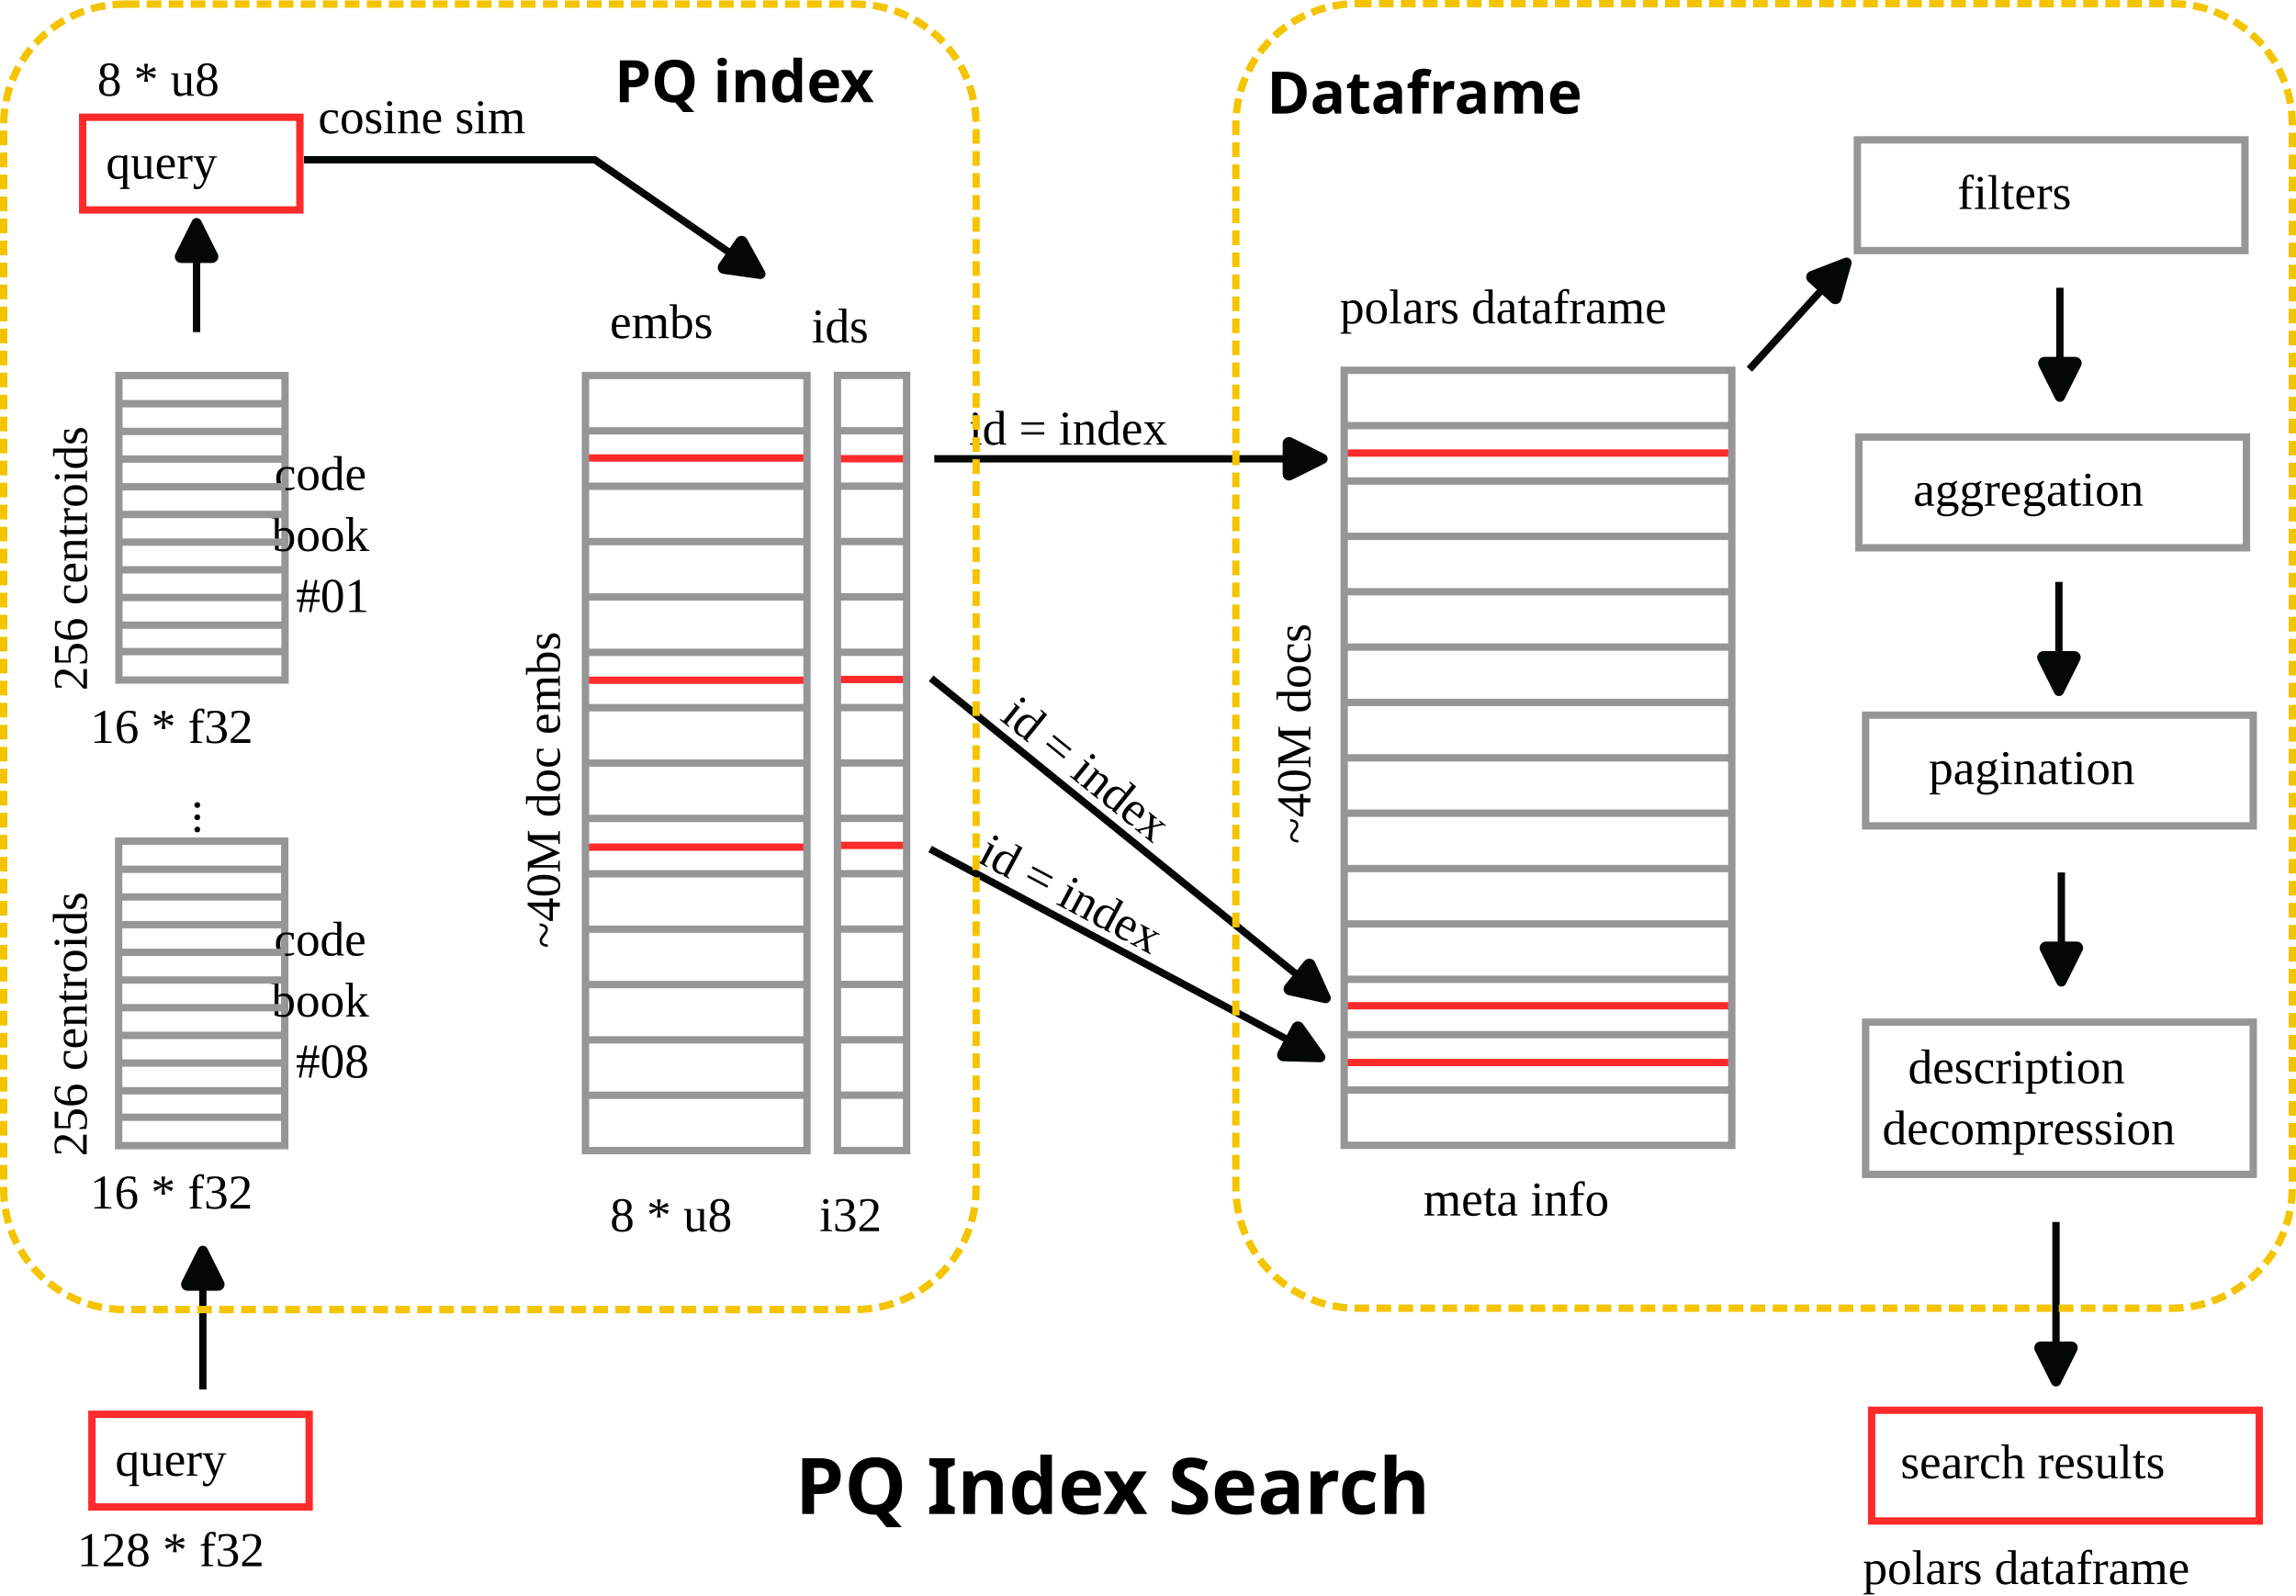
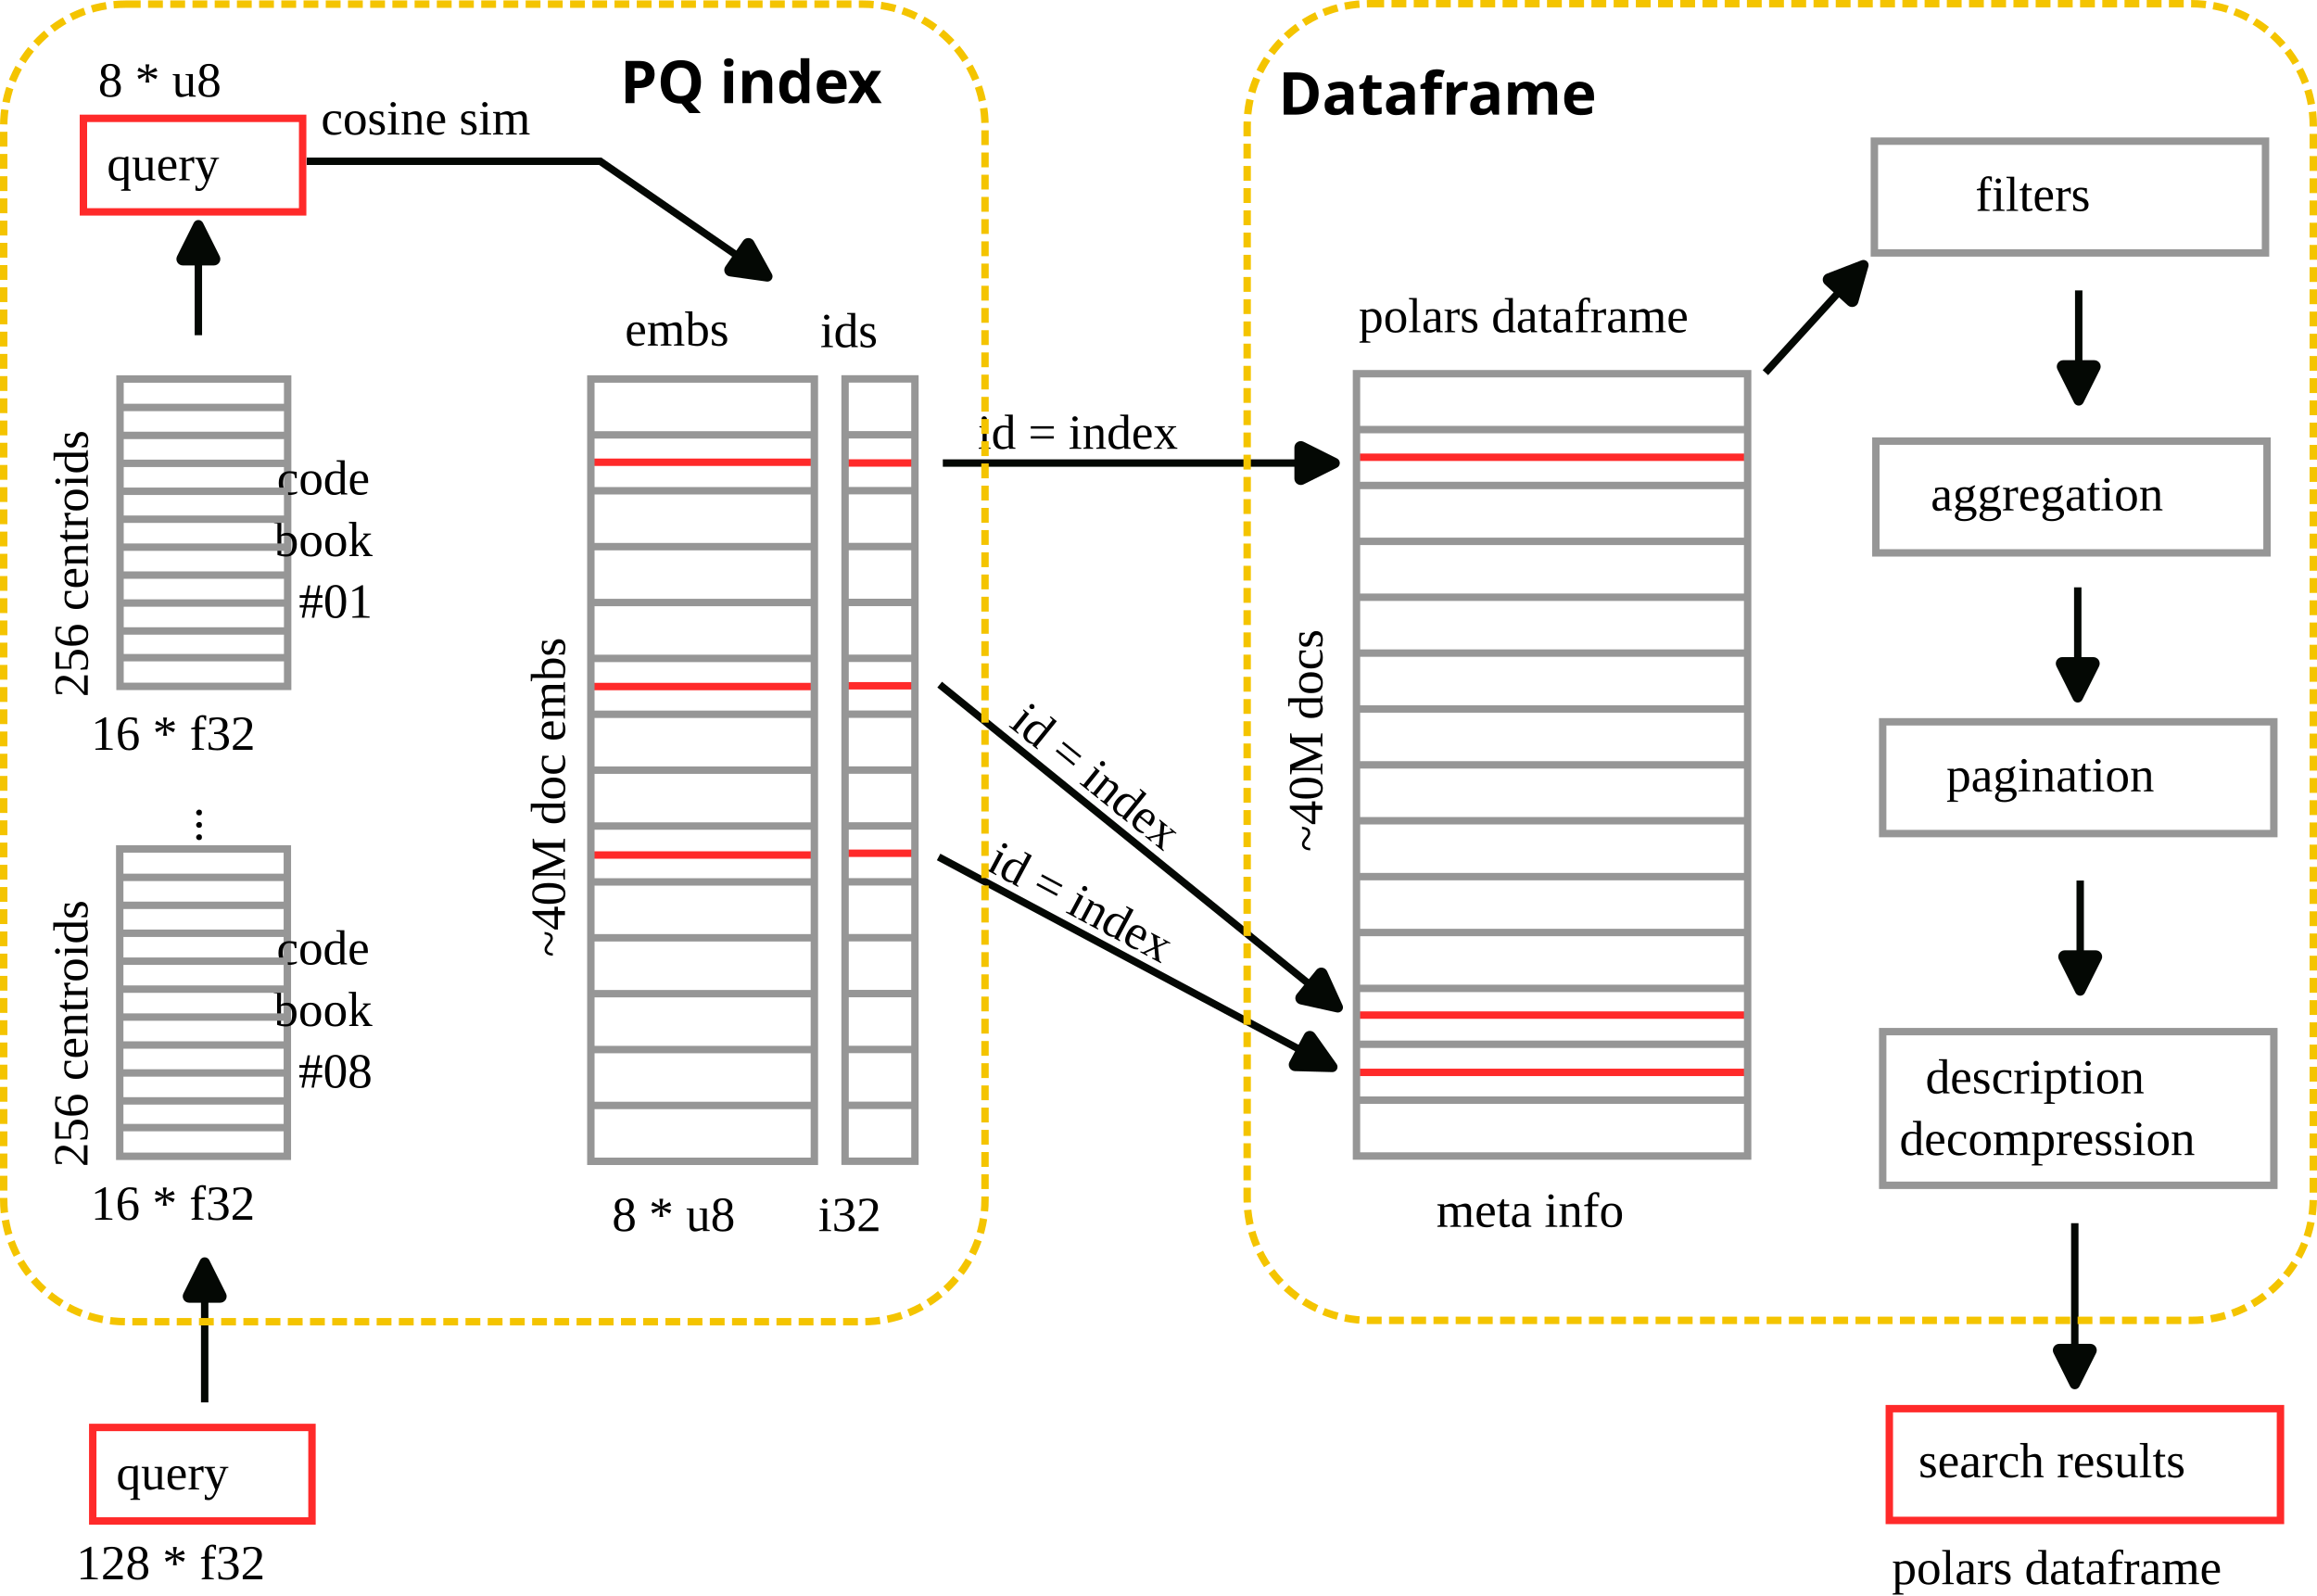
- <svg xmlns="http://www.w3.org/2000/svg" width="149.275mm" height="103.765mm" viewBox="0 0 149.275 103.765" version="1.1" id="svg1348">
+ <svg xmlns="http://www.w3.org/2000/svg" width="149.275mm" height="102.818mm" viewBox="0 0 149.275 102.818" version="1.1" id="svg1348">
  <defs id="defs1345">
    <marker style="overflow:visible" id="RoundedArrow-3-9-7-9" refX="0" refY="0" orient="auto-start-reverse" markerWidth="6.135" markerHeight="5.93" viewBox="0 0 6.135 5.93" preserveAspectRatio="xMidYMid">
      <path transform="scale(0.7)" d="m -0.211,-4.106 6.422,3.211 a 1,1 90 0 1 0,1.789 L -0.211,4.106 A 1.236,1.236 31.717 0 1 -2,3 v -6 a 1.236,1.236 148.283 0 1 1.789,-1.106 z" style="fill:context-stroke;fill-rule:evenodd;stroke:none" id="path1367-8-7-87-7" />
    </marker>
    <marker style="overflow:visible" id="RoundedArrow-3-9-7-1" refX="0" refY="0" orient="auto-start-reverse" markerWidth="6.135" markerHeight="5.93" viewBox="0 0 6.135 5.93" preserveAspectRatio="xMidYMid">
      <path transform="scale(0.7)" d="m -0.211,-4.106 6.422,3.211 a 1,1 90 0 1 0,1.789 L -0.211,4.106 A 1.236,1.236 31.717 0 1 -2,3 v -6 a 1.236,1.236 148.283 0 1 1.789,-1.106 z" style="fill:context-stroke;fill-rule:evenodd;stroke:none" id="path1367-8-7-87-2" />
    </marker>
    <marker style="overflow:visible" id="RoundedArrow-3-2" refX="0" refY="0" orient="auto-start-reverse" markerWidth="6.135" markerHeight="5.93" viewBox="0 0 6.135 5.93" preserveAspectRatio="xMidYMid">
      <path transform="scale(0.7)" d="m -0.211,-4.106 6.422,3.211 a 1,1 90 0 1 0,1.789 L -0.211,4.106 A 1.236,1.236 31.717 0 1 -2,3 v -6 a 1.236,1.236 148.283 0 1 1.789,-1.106 z" style="fill:context-stroke;fill-rule:evenodd;stroke:none" id="path1367-8-58" />
    </marker>
    <marker style="overflow:visible" id="RoundedArrow-3-7" refX="0" refY="0" orient="auto-start-reverse" markerWidth="6.135" markerHeight="5.93" viewBox="0 0 6.135 5.93" preserveAspectRatio="xMidYMid">
      <path transform="scale(0.7)" d="m -0.211,-4.106 6.422,3.211 a 1,1 90 0 1 0,1.789 L -0.211,4.106 A 1.236,1.236 31.717 0 1 -2,3 v -6 a 1.236,1.236 148.283 0 1 1.789,-1.106 z" style="fill:context-stroke;fill-rule:evenodd;stroke:none" id="path1367-8-5" />
    </marker>
    <marker style="overflow:visible" id="RoundedArrow-3-7-4" refX="0" refY="0" orient="auto-start-reverse" markerWidth="6.135" markerHeight="5.93" viewBox="0 0 6.135 5.93" preserveAspectRatio="xMidYMid">
      <path transform="scale(0.7)" d="m -0.211,-4.106 6.422,3.211 a 1,1 90 0 1 0,1.789 L -0.211,4.106 A 1.236,1.236 31.717 0 1 -2,3 v -6 a 1.236,1.236 148.283 0 1 1.789,-1.106 z" style="fill:context-stroke;fill-rule:evenodd;stroke:none" id="path1367-8-5-6" />
    </marker>
    <marker style="overflow:visible" id="RoundedArrow-3-7-7" refX="0" refY="0" orient="auto-start-reverse" markerWidth="6.135" markerHeight="5.93" viewBox="0 0 6.135 5.93" preserveAspectRatio="xMidYMid">
      <path transform="scale(0.7)" d="m -0.211,-4.106 6.422,3.211 a 1,1 90 0 1 0,1.789 L -0.211,4.106 A 1.236,1.236 31.717 0 1 -2,3 v -6 a 1.236,1.236 148.283 0 1 1.789,-1.106 z" style="fill:context-stroke;fill-rule:evenodd;stroke:none" id="path1367-8-5-9" />
    </marker>
    <marker style="overflow:visible" id="RoundedArrow-3-7-8" refX="0" refY="0" orient="auto-start-reverse" markerWidth="6.135" markerHeight="5.93" viewBox="0 0 6.135 5.93" preserveAspectRatio="xMidYMid">
      <path transform="scale(0.7)" d="m -0.211,-4.106 6.422,3.211 a 1,1 90 0 1 0,1.789 L -0.211,4.106 A 1.236,1.236 31.717 0 1 -2,3 v -6 a 1.236,1.236 148.283 0 1 1.789,-1.106 z" style="fill:context-stroke;fill-rule:evenodd;stroke:none" id="path1367-8-5-5" />
    </marker>
    <marker style="overflow:visible" id="RoundedArrow-3-9-9" refX="0" refY="0" orient="auto-start-reverse" markerWidth="6.135" markerHeight="5.93" viewBox="0 0 6.135 5.93" preserveAspectRatio="xMidYMid">
      <path transform="scale(0.7)" d="m -0.211,-4.106 6.422,3.211 a 1,1 90 0 1 0,1.789 L -0.211,4.106 A 1.236,1.236 31.717 0 1 -2,3 v -6 a 1.236,1.236 148.283 0 1 1.789,-1.106 z" style="fill:context-stroke;fill-rule:evenodd;stroke:none" id="path1367-8-7-0" />
    </marker>
    <marker style="overflow:visible" id="RoundedArrow-3-9-2" refX="0" refY="0" orient="auto-start-reverse" markerWidth="6.135" markerHeight="5.93" viewBox="0 0 6.135 5.93" preserveAspectRatio="xMidYMid">
      <path transform="scale(0.7)" d="m -0.211,-4.106 6.422,3.211 a 1,1 90 0 1 0,1.789 L -0.211,4.106 A 1.236,1.236 31.717 0 1 -2,3 v -6 a 1.236,1.236 148.283 0 1 1.789,-1.106 z" style="fill:context-stroke;fill-rule:evenodd;stroke:none" id="path1367-8-7-2" />
    </marker>
    <marker style="overflow:visible" id="RoundedArrow-3-9-0" refX="0" refY="0" orient="auto-start-reverse" markerWidth="6.135" markerHeight="5.93" viewBox="0 0 6.135 5.93" preserveAspectRatio="xMidYMid">
      <path transform="scale(0.7)" d="m -0.211,-4.106 6.422,3.211 a 1,1 90 0 1 0,1.789 L -0.211,4.106 A 1.236,1.236 31.717 0 1 -2,3 v -6 a 1.236,1.236 148.283 0 1 1.789,-1.106 z" style="fill:context-stroke;fill-rule:evenodd;stroke:none" id="path1367-8-7-3" />
    </marker>
    <marker style="overflow:visible" id="RoundedArrow-3-9-3-2" refX="0" refY="0" orient="auto-start-reverse" markerWidth="6.135" markerHeight="5.93" viewBox="0 0 6.135 5.93" preserveAspectRatio="xMidYMid">
      <path transform="scale(0.7)" d="m -0.211,-4.106 6.422,3.211 a 1,1 90 0 1 0,1.789 L -0.211,4.106 A 1.236,1.236 31.717 0 1 -2,3 v -6 a 1.236,1.236 148.283 0 1 1.789,-1.106 z" style="fill:context-stroke;fill-rule:evenodd;stroke:none" id="path1367-8-7-6" />
    </marker>
  </defs>
  <g id="layer1" transform="translate(-70.48189,-57.67827)">
    <path style="fill:none;stroke:#ff2a2a;stroke-width:0.477;stroke-dasharray:none;stroke-opacity:1" d="m 157.903,87.136 h 25.189" id="path983-6-7-6-64-7-0-4-0-29" />
    <path style="fill:none;stroke:#ff2a2a;stroke-width:0.477;stroke-dasharray:none;stroke-opacity:1" d="m 157.925,123.074 h 25.189" id="path983-6-7-6-64-7-0-4-0-2" />
    <path style="fill:none;stroke:#ff2a2a;stroke-width:0.477;stroke-dasharray:none;stroke-opacity:1" d="m 157.897,126.765 h 25.189" id="path983-6-7-6-64-7-0-4-0" />
    <path style="fill:none;stroke:#ff2a2a;stroke-width:0.477;stroke-dasharray:none;stroke-opacity:1" d="m 124.938,101.859 h 4.473" id="path983-9-2-8-1-1-7" />
    <path style="fill:none;stroke:#ff2a2a;stroke-width:0.477;stroke-dasharray:none;stroke-opacity:1" d="m 124.928,112.648 h 4.473" id="path983-9-2-8-1-1-4" />
    <path style="fill:none;stroke:#ff2a2a;stroke-width:0.477;stroke-dasharray:none;stroke-opacity:1" d="m 124.944,87.505 h 4.473" id="path983-9-2-8-1-1" />
    <path style="fill:none;stroke:#ff2a2a;stroke-width:0.477;stroke-dasharray:none;stroke-opacity:1" d="m 108.496,112.762 h 14.378" id="path983-6-7-36-0-2-1-7-5" />
    <path style="fill:none;stroke:#ff2a2a;stroke-width:0.477;stroke-dasharray:none;stroke-opacity:1" d="m 108.569,101.908 h 14.378" id="path983-6-7-36-0-2-1-7" />
    <path style="fill:none;stroke:#ff2a2a;stroke-width:0.477;stroke-dasharray:none;stroke-opacity:1" d="M 108.572,87.458 H 122.951" id="path983-6-7-36-0-2-1" />
    <rect style="fill:none;stroke:#969696;stroke-width:0.477;stroke-dasharray:none;stroke-opacity:1" id="rect979-5-4-9-4" width="10.8" height="19.8" x="78.214" y="82.097" />
    <text xml:space="preserve" style="font-size:3.175px;fill:none;stroke:#000000;stroke-width:0.476" x="-92.01" y="76.139" id="text954-9-4-7-1-9-3-0-5-8-1-7" transform="rotate(-90)">
      <tspan style="font-size:3.175px;text-align:center;text-anchor:middle;fill:#000000;fill-opacity:1;stroke:none;stroke-width:0.476" x="-92.01" y="76.139" id="tspan2350-5-2-0-9-6-0-5-6">256 centroids</tspan>
    </text>
    <text xml:space="preserve" style="font-size:3.175px;fill:none;stroke:#000000;stroke-width:0.476" x="83.627" y="105.987" id="text954-9-4-48-1-49-4-49-5">
      <tspan style="font-size:3.175px;text-align:center;text-anchor:middle;fill:#000000;fill-opacity:1;stroke:none;stroke-width:0.476" x="83.627" y="105.987" id="tspan2309-89-1-1-2-2-7">16 * f32</tspan>
    </text>
    <text xml:space="preserve" style="font-size:3.175px;fill:none;stroke:#000000;stroke-width:0.476" x="94.092" y="89.537" id="text954-9-4-48-1-49-4-9-5-1">
      <tspan style="font-size:3.175px;text-align:center;text-anchor:middle;fill:#000000;fill-opacity:1;stroke:none;stroke-width:0.476" x="94.092" y="89.537" id="tspan2309-89-1-1-2-6-7-3">code</tspan>
      <tspan style="font-size:3.175px;text-align:center;text-anchor:middle;fill:#000000;fill-opacity:1;stroke:none;stroke-width:0.476" x="94.092" y="93.506" id="tspan3989-4-3">book</tspan>
      <tspan style="font-size:3.175px;text-align:center;text-anchor:middle;fill:#000000;fill-opacity:1;stroke:none;stroke-width:0.476" x="94.092" y="97.475" id="tspan3991-9-3">#01</tspan>
    </text>
    <text xml:space="preserve" style="font-size:3.175px;fill:none;stroke:#000000;stroke-width:0.476" x="-108.829" y="83.447" id="text954-9-4-7-1-9-3-0-5-8-9-4-9-8" transform="rotate(-90)">
      <tspan style="font-size:3.175px;text-align:center;text-anchor:middle;fill:#000000;fill-opacity:1;stroke:none;stroke-width:0.476" x="-108.829" y="83.447" id="tspan2350-5-2-0-9-6-0-0-0-4-5">...</tspan>
    </text>
    <path style="fill:none;stroke:#969696;stroke-width:0.477;stroke-dasharray:none;stroke-opacity:1" d="M 78.172,83.928 H 89.045" id="path983-8-4-1-4-5-1" />
    <path style="fill:none;stroke:#969696;stroke-width:0.477;stroke-dasharray:none;stroke-opacity:1" d="M 78.171,85.728 H 89.044" id="path983-8-4-1-4-0-93-0" />
    <path style="fill:none;stroke:#969696;stroke-width:0.477;stroke-dasharray:none;stroke-opacity:1" d="M 78.171,87.528 H 89.044" id="path983-8-4-1-4-0-5-5-8" />
    <path style="fill:none;stroke:#969696;stroke-width:0.477;stroke-dasharray:none;stroke-opacity:1" d="M 78.171,89.328 H 89.044" id="path983-8-4-1-4-0-0-7-7" />
    <path style="fill:none;stroke:#969696;stroke-width:0.477;stroke-dasharray:none;stroke-opacity:1" d="M 78.171,91.128 H 89.044" id="path983-8-4-1-4-0-2-0-6" />
    <path style="fill:none;stroke:#969696;stroke-width:0.477;stroke-dasharray:none;stroke-opacity:1" d="M 78.171,92.928 H 89.044" id="path983-8-4-1-4-0-9-81-3" />
    <path style="fill:none;stroke:#969696;stroke-width:0.477;stroke-dasharray:none;stroke-opacity:1" d="M 78.171,94.728 H 89.044" id="path983-8-4-1-4-0-4-9-5" />
    <path style="fill:none;stroke:#969696;stroke-width:0.477;stroke-dasharray:none;stroke-opacity:1" d="M 78.171,96.528 H 89.044" id="path983-8-4-1-4-0-3-9-0" />
    <path style="fill:none;stroke:#969696;stroke-width:0.477;stroke-dasharray:none;stroke-opacity:1" d="M 78.171,98.328 H 89.044" id="path983-8-4-1-4-0-51-78-8" />
    <path style="fill:none;stroke:#969696;stroke-width:0.477;stroke-dasharray:none;stroke-opacity:1" d="M 78.087,100.048 H 88.96" id="path983-8-4-1-4-0-7-2-0" />
    <rect style="fill:none;stroke:#969696;stroke-width:0.477;stroke-dasharray:none;stroke-opacity:1" id="rect979-5-4-4-5-4" width="10.8" height="19.8" x="78.195" y="112.371" />
    <text xml:space="preserve" style="font-size:3.175px;fill:none;stroke:#000000;stroke-width:0.476" x="-122.284" y="76.12" id="text954-9-4-7-1-9-3-0-5-8-3-3-1" transform="rotate(-90)">
      <tspan style="font-size:3.175px;text-align:center;text-anchor:middle;fill:#000000;fill-opacity:1;stroke:none;stroke-width:0.476" x="-122.284" y="76.12" id="tspan2350-5-2-0-9-6-0-1-4-1">256 centroids</tspan>
    </text>
    <text xml:space="preserve" style="font-size:3.175px;fill:none;stroke:#000000;stroke-width:0.476" x="83.608" y="136.261" id="text954-9-4-48-1-49-4-4-9-3">
      <tspan style="font-size:3.175px;text-align:center;text-anchor:middle;fill:#000000;fill-opacity:1;stroke:none;stroke-width:0.476" x="83.608" y="136.261" id="tspan2309-89-1-1-2-69-0-5">16 * f32</tspan>
    </text>
    <text xml:space="preserve" style="font-size:3.175px;fill:none;stroke:#000000;stroke-width:0.476" x="94.072" y="119.811" id="text954-9-4-48-1-49-4-9-4-2-9">
      <tspan style="font-size:3.175px;text-align:center;text-anchor:middle;fill:#000000;fill-opacity:1;stroke:none;stroke-width:0.476" x="94.072" y="119.811" id="tspan2309-89-1-1-2-6-2-0-3">code</tspan>
      <tspan style="font-size:3.175px;text-align:center;text-anchor:middle;fill:#000000;fill-opacity:1;stroke:none;stroke-width:0.476" x="94.072" y="123.78" id="tspan3989-2-1-4">book</tspan>
      <tspan style="font-size:3.175px;text-align:center;text-anchor:middle;fill:#000000;fill-opacity:1;stroke:none;stroke-width:0.476" x="94.072" y="127.749" id="tspan4605-9-1">#08</tspan>
    </text>
    <path style="fill:none;stroke:#969696;stroke-width:0.477;stroke-dasharray:none;stroke-opacity:1" d="M 78.153,114.202 H 89.026" id="path983-8-4-1-4-4-6-5" />
    <path style="fill:none;stroke:#969696;stroke-width:0.477;stroke-dasharray:none;stroke-opacity:1" d="M 78.152,116.002 H 89.025" id="path983-8-4-1-4-0-1-2-0" />
    <path style="fill:none;stroke:#969696;stroke-width:0.477;stroke-dasharray:none;stroke-opacity:1" d="M 78.152,117.802 H 89.025" id="path983-8-4-1-4-0-5-2-1-8" />
    <path style="fill:none;stroke:#969696;stroke-width:0.477;stroke-dasharray:none;stroke-opacity:1" d="M 78.152,119.602 H 89.025" id="path983-8-4-1-4-0-0-8-2-3" />
    <path style="fill:none;stroke:#969696;stroke-width:0.477;stroke-dasharray:none;stroke-opacity:1" d="M 78.152,121.402 H 89.025" id="path983-8-4-1-4-0-2-8-0-5" />
    <path style="fill:none;stroke:#969696;stroke-width:0.477;stroke-dasharray:none;stroke-opacity:1" d="M 78.152,123.202 H 89.025" id="path983-8-4-1-4-0-9-9-7-6" />
    <path style="fill:none;stroke:#969696;stroke-width:0.477;stroke-dasharray:none;stroke-opacity:1" d="M 78.152,125.002 H 89.025" id="path983-8-4-1-4-0-4-2-3-5" />
    <path style="fill:none;stroke:#969696;stroke-width:0.477;stroke-dasharray:none;stroke-opacity:1" d="M 78.152,126.802 H 89.025" id="path983-8-4-1-4-0-3-8-1-9" />
    <path style="fill:none;stroke:#969696;stroke-width:0.477;stroke-dasharray:none;stroke-opacity:1" d="M 78.152,128.602 H 89.025" id="path983-8-4-1-4-0-51-8-1-9" />
    <path style="fill:none;stroke:#969696;stroke-width:0.477;stroke-dasharray:none;stroke-opacity:1" d="M 78.068,130.323 H 88.941" id="path983-8-4-1-4-0-7-8-9-0" />
    <rect style="fill:none;stroke:#ff2a2a;stroke-width:0.477;stroke-dasharray:none;stroke-opacity:1" id="rect979-5-4-4-5-7" width="14.125" height="6.025" x="76.457" y="149.64" />
    <text xml:space="preserve" style="font-size:3.175px;fill:none;stroke:#000000;stroke-width:0.476" x="83.575" y="153.632" id="text954-9-4-48-1-49-4-4-9-9">
      <tspan style="font-size:3.175px;text-align:center;text-anchor:middle;fill:#000000;fill-opacity:1;stroke:none;stroke-width:0.476" x="83.575" y="153.632" id="tspan2309-89-1-1-2-69-0-9">query</tspan>
    </text>
    <path style="fill:none;fill-opacity:1;stroke:#040804;stroke-width:0.477;stroke-dasharray:none;stroke-dashoffset:0;stroke-opacity:1;marker-end:url(#RoundedArrow-3-9-7-9)" d="m 83.669,148.026 v -7.089" id="path2425-0-5-5-4-7" />
-     <text xml:space="preserve" style="font-size:3.175px;fill:none;stroke:#000000;stroke-width:0.476" x="83.566" y="159.515" id="text954-9-4-0-6">
-       <tspan style="font-size:3.175px;text-align:center;text-anchor:middle;fill:#000000;fill-opacity:1;stroke:none;stroke-width:0.476" x="83.566" y="159.515" id="tspan2309-2-3">128 * f32</tspan>
+     <text xml:space="preserve" style="font-size:3.175px;fill:none;stroke:#000000;stroke-width:0.476" x="83.466" y="159.422" id="text954-9-4-0-6">
+       <tspan style="font-size:3.175px;text-align:center;text-anchor:middle;fill:#000000;fill-opacity:1;stroke:none;stroke-width:0.476" x="83.466" y="159.422" id="tspan2309-2-3">128 * f32</tspan>
    </text>
    <rect style="fill:none;stroke:#ff2a2a;stroke-width:0.477;stroke-dasharray:none;stroke-opacity:1" id="rect979-5-4-4-5-7-3" width="14.125" height="6.025" x="75.856" y="65.303" />
    <text xml:space="preserve" style="font-size:3.175px;fill:none;stroke:#000000;stroke-width:0.476" x="82.975" y="69.295" id="text954-9-4-48-1-49-4-4-9-9-2">
      <tspan style="font-size:3.175px;text-align:center;text-anchor:middle;fill:#000000;fill-opacity:1;stroke:none;stroke-width:0.476" x="82.975" y="69.295" id="tspan2309-89-1-1-2-69-0-9-4">query</tspan>
    </text>
    <text xml:space="preserve" style="font-size:3.175px;fill:none;stroke:#000000;stroke-width:0.476" x="82.755" y="63.902" id="text954-9-4-0-3">
      <tspan style="font-size:3.175px;text-align:center;text-anchor:middle;fill:#000000;fill-opacity:1;stroke:none;stroke-width:0.476" x="82.755" y="63.902" id="tspan2309-2-7">8 * u8</tspan>
    </text>
    <path style="fill:none;fill-opacity:1;stroke:#040804;stroke-width:0.477;stroke-dasharray:none;stroke-dashoffset:0;stroke-opacity:1;marker-end:url(#RoundedArrow-3-9-7-1)" d="m 83.262,79.274 v -5.163" id="path2425-0-5-5-4-2" />
    <text xml:space="preserve" style="font-size:3.175px;fill:none;stroke:#000000;stroke-width:0.476" x="-107.061" y="106.88" id="text954-9-4-7-1-9-3-0-5-3-7" transform="rotate(-90)">
      <tspan style="font-size:3.175px;text-align:center;text-anchor:middle;fill:#000000;fill-opacity:1;stroke:none;stroke-width:0.476" x="-107.061" y="106.88" id="tspan2350-5-2-0-9-6-3-6">~40M doc embs</tspan>
    </text>
    <rect style="fill:none;stroke:#969696;stroke-width:0.477;stroke-dasharray:none;stroke-opacity:1" id="rect979-2-6-3-1" width="14.4" height="50.4" x="108.548" y="82.095" />
    <path style="fill:none;stroke:#969696;stroke-width:0.477;stroke-dasharray:none;stroke-opacity:1" d="m 108.58,85.695 h 14.364" id="path983-8-4-7-5" />
    <path style="fill:none;stroke:#969696;stroke-width:0.477;stroke-dasharray:none;stroke-opacity:1" d="m 108.58,89.295 h 14.343" id="path983-6-9-0-3-0" />
    <path style="fill:none;stroke:#969696;stroke-width:0.477;stroke-dasharray:none;stroke-opacity:1" d="m 108.58,92.895 h 14.378" id="path983-6-7-36-0-2-6" />
    <path style="fill:none;stroke:#969696;stroke-width:0.477;stroke-dasharray:none;stroke-opacity:1" d="m 108.58,96.495 h 14.346" id="path983-6-7-5-80-4-6-5" />
    <path style="fill:none;stroke:#969696;stroke-width:0.477;stroke-dasharray:none;stroke-opacity:1" d="m 108.58,100.095 h 14.382" id="path983-6-7-3-2-6-5-0" />
    <path style="fill:none;stroke:#969696;stroke-width:0.477;stroke-dasharray:none;stroke-opacity:1" d="m 108.58,103.695 h 14.365" id="path983-6-7-56-10-2-2-8" />
    <path style="fill:none;stroke:#969696;stroke-width:0.477;stroke-dasharray:none;stroke-opacity:1" d="m 108.58,107.295 h 14.378" id="path983-6-7-2-51-6-6-1" />
    <path style="fill:none;stroke:#969696;stroke-width:0.477;stroke-dasharray:none;stroke-opacity:1" d="m 108.58,110.895 h 14.382" id="path983-6-7-9-1-7-5-2" />
    <path style="fill:none;stroke:#969696;stroke-width:0.477;stroke-dasharray:none;stroke-opacity:1" d="m 108.58,114.495 h 14.399" id="path983-6-7-1-0-5-8-26" />
    <path style="fill:none;stroke:#969696;stroke-width:0.477;stroke-dasharray:none;stroke-opacity:1" d="m 108.58,118.095 h 14.351" id="path983-6-7-27-8-6-7-9" />
    <path style="fill:none;stroke:#969696;stroke-width:0.477;stroke-dasharray:none;stroke-opacity:1" d="m 108.58,121.695 h 14.334" id="path983-6-7-0-5-9-9-1" />
    <path style="fill:none;stroke:#969696;stroke-width:0.477;stroke-dasharray:none;stroke-opacity:1" d="m 108.58,125.295 h 14.359" id="path983-6-7-93-0-8-6-0" />
    <path style="fill:none;stroke:#969696;stroke-width:0.477;stroke-dasharray:none;stroke-opacity:1" d="m 108.58,128.895 h 14.364" id="path983-6-7-6-64-7-0-42" />
    <rect style="fill:none;stroke:#969696;stroke-width:0.477;stroke-dasharray:none;stroke-opacity:1" id="rect979-6-6-2-4-7" width="4.5" height="50.4" x="124.927" y="82.089" />
    <path style="fill:none;stroke:#969696;stroke-width:0.477;stroke-dasharray:none;stroke-opacity:1" d="m 124.958,85.689 h 4.473" id="path983-9-2-8-1-4" />
    <path style="fill:none;stroke:#969696;stroke-width:0.477;stroke-dasharray:none;stroke-opacity:1" d="m 124.958,89.289 h 4.512" id="path983-6-3-5-2-0-0" />
    <path style="fill:none;stroke:#969696;stroke-width:0.477;stroke-dasharray:none;stroke-opacity:1" d="m 124.958,92.889 h 4.474" id="path983-6-7-7-8-9-4-3" />
    <path style="fill:none;stroke:#969696;stroke-width:0.477;stroke-dasharray:none;stroke-opacity:1" d="m 124.958,96.489 h 4.466" id="path983-6-7-5-4-6-9-8-2" />
    <path style="fill:none;stroke:#969696;stroke-width:0.477;stroke-dasharray:none;stroke-opacity:1" d="m 124.958,100.089 h 4.493" id="path983-6-7-3-5-2-6-7-8" />
    <path style="fill:none;stroke:#969696;stroke-width:0.477;stroke-dasharray:none;stroke-opacity:1" d="m 124.958,103.689 h 4.465" id="path983-6-7-56-2-8-0-0-0" />
    <path style="fill:none;stroke:#969696;stroke-width:0.477;stroke-dasharray:none;stroke-opacity:1" d="M 124.958,107.289 H 129.402" id="path983-6-7-2-54-4-2-8-3" />
    <path style="fill:none;stroke:#969696;stroke-width:0.477;stroke-dasharray:none;stroke-opacity:1" d="m 124.958,110.889 h 4.477" id="path983-6-7-9-7-7-7-6-7" />
    <path style="fill:none;stroke:#969696;stroke-width:0.477;stroke-dasharray:none;stroke-opacity:1" d="m 124.958,114.489 h 4.471" id="path983-6-7-1-44-2-6-2-0" />
    <path style="fill:none;stroke:#969696;stroke-width:0.477;stroke-dasharray:none;stroke-opacity:1" d="m 124.958,118.089 h 4.45" id="path983-6-7-27-3-4-1-4-0" />
    <path style="fill:none;stroke:#969696;stroke-width:0.477;stroke-dasharray:none;stroke-opacity:1" d="m 124.958,121.689 h 4.434" id="path983-6-7-0-0-0-3-7-3" />
    <path style="fill:none;stroke:#969696;stroke-width:0.477;stroke-dasharray:none;stroke-opacity:1" d="m 124.958,125.289 h 4.464" id="path983-6-7-93-7-6-2-9-4" />
    <path style="fill:none;stroke:#969696;stroke-width:0.477;stroke-dasharray:none;stroke-opacity:1" d="m 124.958,128.889 h 4.459" id="path983-6-7-6-8-2-1-3-9" />
-     <text xml:space="preserve" style="font-size:3.175px;fill:none;stroke:#000000;stroke-width:0.476" x="115.467" y="79.664" id="text954-9-4-48-9-0-5-9-2">
-       <tspan style="font-size:3.175px;text-align:center;text-anchor:middle;fill:#000000;fill-opacity:1;stroke:none;stroke-width:0.476" x="115.467" y="79.664" id="tspan2309-89-9-8-9-2-7">embs</tspan>
-     </text>
-     <text xml:space="preserve" style="font-size:3.175px;fill:none;stroke:#000000;stroke-width:0.476" x="127.083" y="79.945" id="text954-9-4-48-9-1-9-8-4">
-       <tspan style="font-size:3.175px;text-align:center;text-anchor:middle;fill:#000000;fill-opacity:1;stroke:none;stroke-width:0.476" x="127.083" y="79.945" id="tspan2309-89-9-3-1-3-2">ids</tspan>
-     </text>
-     <text xml:space="preserve" style="font-size:3.175px;fill:none;stroke:#000000;stroke-width:0.476" x="116.095" y="137.747" id="text954-9-4-48-1-49-0-5">
-       <tspan style="font-size:3.175px;text-align:center;text-anchor:middle;fill:#000000;fill-opacity:1;stroke:none;stroke-width:0.476" x="116.095" y="137.747" id="tspan2309-89-1-1-1-2">8 * u8</tspan>
-     </text>
-     <text xml:space="preserve" style="font-size:3.175px;fill:none;stroke:#000000;stroke-width:0.476" x="127.762" y="137.731" id="text954-9-4-48-1-0-0-7-4">
-       <tspan style="font-size:3.175px;text-align:center;text-anchor:middle;fill:#000000;fill-opacity:1;stroke:none;stroke-width:0.476" x="127.762" y="137.731" id="tspan2309-89-1-3-7-8-4">i32</tspan>
+     <text xml:space="preserve" style="font-size:3.175px;fill:none;stroke:#000000;stroke-width:0.476" x="116.079" y="79.944" id="text954-9-4-48-9-0-5-9-2">
+       <tspan style="font-size:3.175px;text-align:center;text-anchor:middle;fill:#000000;fill-opacity:1;stroke:none;stroke-width:0.476" x="116.079" y="79.944" id="tspan2309-89-9-8-9-2-7">embs</tspan>
+     </text>
+     <text xml:space="preserve" style="font-size:3.175px;fill:none;stroke:#000000;stroke-width:0.476" x="127.158" y="80.045" id="text954-9-4-48-9-1-9-8-4">
+       <tspan style="font-size:3.175px;text-align:center;text-anchor:middle;fill:#000000;fill-opacity:1;stroke:none;stroke-width:0.476" x="127.158" y="80.045" id="tspan2309-89-9-3-1-3-2">ids</tspan>
+     </text>
+     <text xml:space="preserve" style="font-size:3.175px;fill:none;stroke:#000000;stroke-width:0.476" x="115.86" y="136.986" id="text954-9-4-48-1-49-0-5">
+       <tspan style="font-size:3.175px;text-align:center;text-anchor:middle;fill:#000000;fill-opacity:1;stroke:none;stroke-width:0.476" x="115.86" y="136.986" id="tspan2309-89-1-1-1-2">8 * u8</tspan>
+     </text>
+     <text xml:space="preserve" style="font-size:3.175px;fill:none;stroke:#000000;stroke-width:0.476" x="127.209" y="136.989" id="text954-9-4-48-1-0-0-7-4">
+       <tspan style="font-size:3.175px;text-align:center;text-anchor:middle;fill:#000000;fill-opacity:1;stroke:none;stroke-width:0.476" x="127.209" y="136.989" id="tspan2309-89-1-3-7-8-4">i32</tspan>
    </text>
    <path style="fill:none;fill-opacity:1;stroke:#040804;stroke-width:0.477;stroke-dasharray:none;stroke-dashoffset:0;stroke-opacity:1;marker-end:url(#RoundedArrow-3-2)" d="m 90.246,68.069 h 18.907 l 9.182,6.327" id="path2425-0-5-3" />
    <text xml:space="preserve" style="font-size:3.175px;fill:none;stroke:#000000;stroke-width:0.476" x="99.892" y="66.343" id="text954-9-4-48-1-49-4-49-0">
      <tspan style="font-size:3.175px;text-align:center;text-anchor:middle;fill:#000000;fill-opacity:1;stroke:none;stroke-width:0.476" x="99.892" y="66.343" id="tspan2309-89-1-1-2-2-2">cosine sim</tspan>
    </text>
    <text xml:space="preserve" style="font-size:3.175px;fill:none;stroke:#000000;stroke-width:0.476" x="-103.404" y="155.675" id="text954-9-4-7-1-9-3-0-5-3-1" transform="rotate(-90)">
      <tspan style="font-size:3.175px;text-align:center;text-anchor:middle;fill:#000000;fill-opacity:1;stroke:none;stroke-width:0.476" x="-103.404" y="155.675" id="tspan2350-5-2-0-9-6-3-1">~40M docs</tspan>
    </text>
    <rect style="fill:none;stroke:#969696;stroke-width:0.477;stroke-dasharray:none;stroke-opacity:1" id="rect979-2-6-3-7" width="25.2" height="50.4" x="157.875" y="81.754" />
    <path style="fill:none;stroke:#969696;stroke-width:0.477;stroke-dasharray:none;stroke-opacity:1" d="m 157.907,85.354 h 25.205" id="path983-8-4-7-0" />
    <path style="fill:none;stroke:#969696;stroke-width:0.477;stroke-dasharray:none;stroke-opacity:1" d="M 157.907,88.954 H 183.079" id="path983-6-9-0-3-4" />
    <path style="fill:none;stroke:#969696;stroke-width:0.477;stroke-dasharray:none;stroke-opacity:1" d="m 157.907,92.554 h 25.174" id="path983-6-7-36-0-2-0" />
    <path style="fill:none;stroke:#969696;stroke-width:0.477;stroke-dasharray:none;stroke-opacity:1" d="m 157.907,96.154 h 25.2" id="path983-6-7-5-80-4-6-8" />
    <path style="fill:none;stroke:#969696;stroke-width:0.477;stroke-dasharray:none;stroke-opacity:1" d="m 157.907,99.754 h 25.19" id="path983-6-7-3-2-6-5-5" />
    <path style="fill:none;stroke:#969696;stroke-width:0.477;stroke-dasharray:none;stroke-opacity:1" d="m 157.907,103.354 h 25.164" id="path983-6-7-56-10-2-2-1" />
    <path style="fill:none;stroke:#969696;stroke-width:0.477;stroke-dasharray:none;stroke-opacity:1" d="m 157.907,106.954 h 25.167" id="path983-6-7-2-51-6-6-6" />
    <path style="fill:none;stroke:#969696;stroke-width:0.477;stroke-dasharray:none;stroke-opacity:1" d="m 157.907,110.554 h 25.079" id="path983-6-7-9-1-7-5-6" />
    <path style="fill:none;stroke:#969696;stroke-width:0.477;stroke-dasharray:none;stroke-opacity:1" d="m 157.907,114.154 h 25.195" id="path983-6-7-1-0-5-8-2" />
    <path style="fill:none;stroke:#969696;stroke-width:0.477;stroke-dasharray:none;stroke-opacity:1" d="M 157.907,117.754 H 183.07" id="path983-6-7-27-8-6-7-1" />
    <path style="fill:none;stroke:#969696;stroke-width:0.477;stroke-dasharray:none;stroke-opacity:1" d="M 157.907,121.354 H 183.083" id="path983-6-7-0-5-9-9-9" />
    <path style="fill:none;stroke:#969696;stroke-width:0.477;stroke-dasharray:none;stroke-opacity:1" d="m 157.907,124.954 h 25.214" id="path983-6-7-93-0-8-6-6" />
    <path style="fill:none;stroke:#969696;stroke-width:0.477;stroke-dasharray:none;stroke-opacity:1" d="m 157.907,128.554 h 25.189" id="path983-6-7-6-64-7-0-4" />
-     <text xml:space="preserve" style="font-size:3.175px;fill:none;stroke:#000000;stroke-width:0.476" x="170.203" y="78.706" id="text954-9-4-48-9-0-5-9-8-8">
-       <tspan style="font-size:3.175px;text-align:center;text-anchor:middle;fill:#000000;fill-opacity:1;stroke:none;stroke-width:0.476" x="170.203" y="78.706" id="tspan2309-89-9-8-9-2-0">polars dataframe</tspan>
+     <text xml:space="preserve" style="font-size:3.175px;fill:none;stroke:#000000;stroke-width:0.476" x="170.627" y="79.084" id="text954-9-4-48-9-0-5-9-8-8">
+       <tspan style="font-size:3.175px;text-align:center;text-anchor:middle;fill:#000000;fill-opacity:1;stroke:none;stroke-width:0.476" x="170.627" y="79.084" id="tspan2309-89-9-8-9-2-0">polars dataframe</tspan>
    </text>
    <text xml:space="preserve" style="font-size:3.175px;fill:none;stroke:#000000;stroke-width:0.476" x="171.045" y="136.715" id="text954-9-4-48-1-49-0-8">
      <tspan style="font-size:3.175px;text-align:center;text-anchor:middle;fill:#000000;fill-opacity:1;stroke:none;stroke-width:0.476" x="171.045" y="136.715" id="tspan2309-89-1-1-1-1">meta info</tspan>
    </text>
    <path style="fill:none;fill-opacity:1;stroke:#040804;stroke-width:0.477;stroke-dasharray:none;stroke-dashoffset:0;stroke-opacity:1;marker-end:url(#RoundedArrow-3-7)" d="M 131.224,87.51 H 154.542" id="path2425-0-5-6" />
    <path style="fill:none;fill-opacity:1;stroke:#040804;stroke-width:0.477;stroke-dasharray:none;stroke-dashoffset:0;stroke-opacity:1;marker-end:url(#RoundedArrow-3-7-4)" d="m 131.02,101.783 24.156,19.581" id="path2425-0-5-6-3" />
    <path style="fill:none;fill-opacity:1;stroke:#040804;stroke-width:0.477;stroke-dasharray:none;stroke-dashoffset:0;stroke-opacity:1;marker-end:url(#RoundedArrow-3-7-7)" d="m 130.952,112.887 23.669,12.622" id="path2425-0-5-6-7" />
    <text xml:space="preserve" style="font-size:3.175px;fill:none;stroke:#000000;stroke-width:0.476" x="141.908" y="86.59" id="text954-9-4-48-9-0-5-9-8-4">
      <tspan style="font-size:3.175px;text-align:center;text-anchor:middle;fill:#000000;fill-opacity:1;stroke:none;stroke-width:0.476" x="141.908" y="86.59" id="tspan2309-89-9-8-9-2-0-9">id = index</tspan>
    </text>
    <text xml:space="preserve" style="font-size:3.175px;fill:none;stroke:#000000;stroke-width:0.476" x="179.407" y="-3.94" id="text954-9-4-48-9-0-5-9-8-4-1" transform="rotate(38.95863)">
      <tspan style="font-size:3.175px;text-align:center;text-anchor:middle;fill:#000000;fill-opacity:1;stroke:none;stroke-width:0.476" x="179.407" y="-3.94" id="tspan2309-89-9-8-9-2-0-9-7">id = index</tspan>
    </text>
    <text xml:space="preserve" style="font-size:3.175px;fill:none;stroke:#000000;stroke-width:0.476" x="180.128" y="37.157" id="text954-9-4-48-9-0-5-9-8-4-1-0" transform="rotate(28.11193)">
      <tspan style="font-size:3.175px;text-align:center;text-anchor:middle;fill:#000000;fill-opacity:1;stroke:none;stroke-width:0.476" x="180.128" y="37.157" id="tspan2309-89-9-8-9-2-0-9-7-6">id = index</tspan>
    </text>
    <rect style="fill:none;stroke:#969696;stroke-width:0.477;stroke-dasharray:none;stroke-opacity:1" id="rect979-5-4-4-5-7-0" width="25.2" height="7.2" x="191.24" y="66.773" />
    <text xml:space="preserve" style="font-size:3.175px;fill:none;stroke:#000000;stroke-width:0.476" x="203.433" y="71.267" id="text954-9-4-48-1-49-4-4-9-9-8">
      <tspan style="font-size:3.175px;text-align:center;text-anchor:middle;fill:#000000;fill-opacity:1;stroke:none;stroke-width:0.476" x="203.433" y="71.267" id="tspan13651">filters</tspan>
    </text>
    <rect style="fill:none;stroke:#969696;stroke-width:0.477;stroke-dasharray:none;stroke-opacity:1" id="rect979-5-4-4-5-7-0-3" width="25.2" height="7.2" x="191.337" y="86.097" />
    <text xml:space="preserve" style="font-size:3.175px;fill:none;stroke:#000000;stroke-width:0.476" x="204.355" y="90.563" id="text954-9-4-48-1-49-4-4-9-9-8-9">
      <tspan style="font-size:3.175px;text-align:center;text-anchor:middle;fill:#000000;fill-opacity:1;stroke:none;stroke-width:0.476" x="204.355" y="90.563" id="tspan13651-4">aggregation</tspan>
    </text>
    <rect style="fill:none;stroke:#969696;stroke-width:0.477;stroke-dasharray:none;stroke-opacity:1" id="rect979-5-4-4-5-7-0-3-1" width="25.2" height="7.2" x="191.776" y="104.18" />
    <text xml:space="preserve" style="font-size:3.175px;fill:none;stroke:#000000;stroke-width:0.476" x="204.565" y="108.664" id="text954-9-4-48-1-49-4-4-9-9-8-9-5">
      <tspan style="font-size:3.175px;text-align:center;text-anchor:middle;fill:#000000;fill-opacity:1;stroke:none;stroke-width:0.476" x="204.565" y="108.664" id="tspan13651-4-4">pagination</tspan>
    </text>
    <rect style="fill:none;stroke:#969696;stroke-width:0.477;stroke-dasharray:none;stroke-opacity:1" id="rect979-5-4-4-5-7-0-3-1-1" width="25.2" height="9.9" x="191.777" y="124.14" />
    <text xml:space="preserve" style="font-size:3.175px;fill:none;stroke:#000000;stroke-width:0.476" x="204.372" y="128.12" id="text954-9-4-48-1-49-4-4-9-9-8-9-5-5">
      <tspan style="font-size:3.175px;text-align:center;text-anchor:middle;fill:#000000;fill-opacity:1;stroke:none;stroke-width:0.476" x="204.372" y="128.12" id="tspan13651-4-4-5">description</tspan>
      <tspan style="font-size:3.175px;text-align:center;text-anchor:middle;fill:#000000;fill-opacity:1;stroke:none;stroke-width:0.476" x="204.372" y="132.089" id="tspan13772">decompression</tspan>
    </text>
-     <rect style="fill:none;stroke:#ff2a2a;stroke-width:0.477;stroke-dasharray:none;stroke-opacity:1" id="rect979-5-4-4-5-7-0-3-1-1-4" width="25.2" height="7.2" x="192.167" y="149.377" />
-     <text xml:space="preserve" style="font-size:3.175px;fill:none;stroke:#000000;stroke-width:0.476" x="204.626" y="153.796" id="text954-9-4-48-1-49-4-4-9-9-8-9-5-5-9">
-       <tspan style="font-size:3.175px;text-align:center;text-anchor:middle;fill:#000000;fill-opacity:1;stroke:none;stroke-width:0.476" x="204.626" y="153.796" id="tspan13772-3">search results</tspan>
+     <rect style="fill:none;stroke:#ff2a2a;stroke-width:0.477;stroke-dasharray:none;stroke-opacity:1" id="rect979-5-4-4-5-7-0-3-1-1-4" width="25.2" height="7.2" x="192.203" y="148.43" />
+     <text xml:space="preserve" style="font-size:3.175px;fill:none;stroke:#000000;stroke-width:0.476" x="204.661" y="152.848" id="text954-9-4-48-1-49-4-4-9-9-8-9-5-5-9">
+       <tspan style="font-size:3.175px;text-align:center;text-anchor:middle;fill:#000000;fill-opacity:1;stroke:none;stroke-width:0.476" x="204.661" y="152.848" id="tspan13772-3">search results</tspan>
    </text>
    <path style="fill:none;fill-opacity:1;stroke:#040804;stroke-width:0.477;stroke-dasharray:none;stroke-dashoffset:0;stroke-opacity:1;marker-end:url(#RoundedArrow-3-7-8)" d="m 184.219,81.686 5.019,-5.505" id="path2425-0-5-6-2" />
    <path style="fill:none;fill-opacity:1;stroke:#040804;stroke-width:0.477;stroke-dasharray:none;stroke-dashoffset:0;stroke-opacity:1;marker-end:url(#RoundedArrow-3-9-9)" d="m 204.406,76.388 v 5.163" id="path2425-0-5-5-6" />
    <path style="fill:none;fill-opacity:1;stroke:#040804;stroke-width:0.477;stroke-dasharray:none;stroke-dashoffset:0;stroke-opacity:1;marker-end:url(#RoundedArrow-3-9-2)" d="m 204.343,95.517 v 5.163" id="path2425-0-5-5-7" />
    <path style="fill:none;fill-opacity:1;stroke:#040804;stroke-width:0.477;stroke-dasharray:none;stroke-dashoffset:0;stroke-opacity:1;marker-end:url(#RoundedArrow-3-9-0)" d="m 204.501,114.406 v 5.163" id="path2425-0-5-5-46" />
-     <path style="fill:none;fill-opacity:1;stroke:#040804;stroke-width:0.477;stroke-dasharray:none;stroke-dashoffset:0;stroke-opacity:1;marker-end:url(#RoundedArrow-3-9-3-2)" d="m 204.153,137.132 v 8.441" id="path2425-0-5-5-3-0" />
+     <path style="fill:none;fill-opacity:1;stroke:#040804;stroke-width:0.477;stroke-dasharray:none;stroke-dashoffset:0;stroke-opacity:1;marker-end:url(#RoundedArrow-3-9-3-2)" d="m 204.153,136.481 v 8.441" id="path2425-0-5-5-3-0" />
    <rect style="fill:none;stroke:#f4c400;stroke-width:0.477;stroke-dasharray:0.954, 0.477;stroke-dashoffset:0;stroke-opacity:1" id="rect111-9-8" width="63.222" height="84.881" x="70.721" y="57.946" ry="7.869" />
    <rect style="fill:none;stroke:#f4c400;stroke-width:0.477;stroke-dasharray:0.954, 0.477;stroke-dashoffset:0;stroke-opacity:1" id="rect111-9-3" width="68.686" height="84.825" x="150.832" y="57.917" ry="7.869" />
    <text xml:space="preserve" style="font-style:normal;font-variant:normal;font-weight:bold;font-stretch:normal;font-size:3.81px;font-family:sans-serif;-inkscape-font-specification:'sans-serif Bold';fill:none;stroke:#000000;stroke-width:0.476" x="121.348" y="64.324" id="text954-9-4-4-6-5-9">
      <tspan style="font-style:normal;font-variant:normal;font-weight:bold;font-stretch:normal;font-size:3.81px;font-family:sans-serif;-inkscape-font-specification:'sans-serif Bold';text-align:center;text-anchor:middle;fill:#000000;fill-opacity:1;stroke:none;stroke-width:0.476" x="121.348" y="64.324" id="tspan2309-8-8-6-2">PQ index</tspan>
    </text>
    <text xml:space="preserve" style="font-size:3.81px;fill:none;stroke:#000000;stroke-width:0.476" x="165.473" y="65.065" id="text954-9-4-48-9-0-5-9-8-44">
      <tspan style="font-style:normal;font-variant:normal;font-weight:bold;font-stretch:normal;font-size:3.81px;font-family:sans-serif;-inkscape-font-specification:'sans-serif Bold';text-align:center;text-anchor:middle;fill:#000000;fill-opacity:1;stroke:none;stroke-width:0.476" x="165.473" y="65.065" id="tspan2309-89-9-8-9-2-0-3">Dataframe</tspan>
    </text>
-     <text xml:space="preserve" style="font-size:3.175px;fill:none;stroke:#000000;stroke-width:0.476" x="204.208" y="160.681" id="text954-9-4-48-1-49-0-8-1">
-       <tspan style="font-size:3.175px;text-align:center;text-anchor:middle;fill:#000000;fill-opacity:1;stroke:none;stroke-width:0.476" x="204.208" y="160.681" id="tspan2309-89-1-1-1-1-8">polars dataframe</tspan>
-     </text>
-     <text xml:space="preserve" style="font-style:normal;font-variant:normal;font-weight:bold;font-stretch:normal;font-size:5.08px;font-family:sans-serif;-inkscape-font-specification:'sans-serif Bold';fill:none;stroke:#000000;stroke-width:0.476" x="146.124" y="156.124" id="text954-9-4-4-6-5-2-3">
-       <tspan style="font-style:normal;font-variant:normal;font-weight:bold;font-stretch:normal;font-size:5.08px;font-family:sans-serif;-inkscape-font-specification:'sans-serif Bold';text-align:center;text-anchor:middle;fill:#000000;fill-opacity:1;stroke:none;stroke-width:0.476" x="146.124" y="156.124" id="tspan17929">PQ Index Search</tspan>
+     <text xml:space="preserve" style="font-size:3.175px;fill:none;stroke:#000000;stroke-width:0.476" x="204.98" y="159.734" id="text954-9-4-48-1-49-0-8-1">
+       <tspan style="font-size:3.175px;text-align:center;text-anchor:middle;fill:#000000;fill-opacity:1;stroke:none;stroke-width:0.476" x="204.98" y="159.734" id="tspan2309-89-1-1-1-1-8">polars dataframe</tspan>
    </text>
  </g>
</svg>
